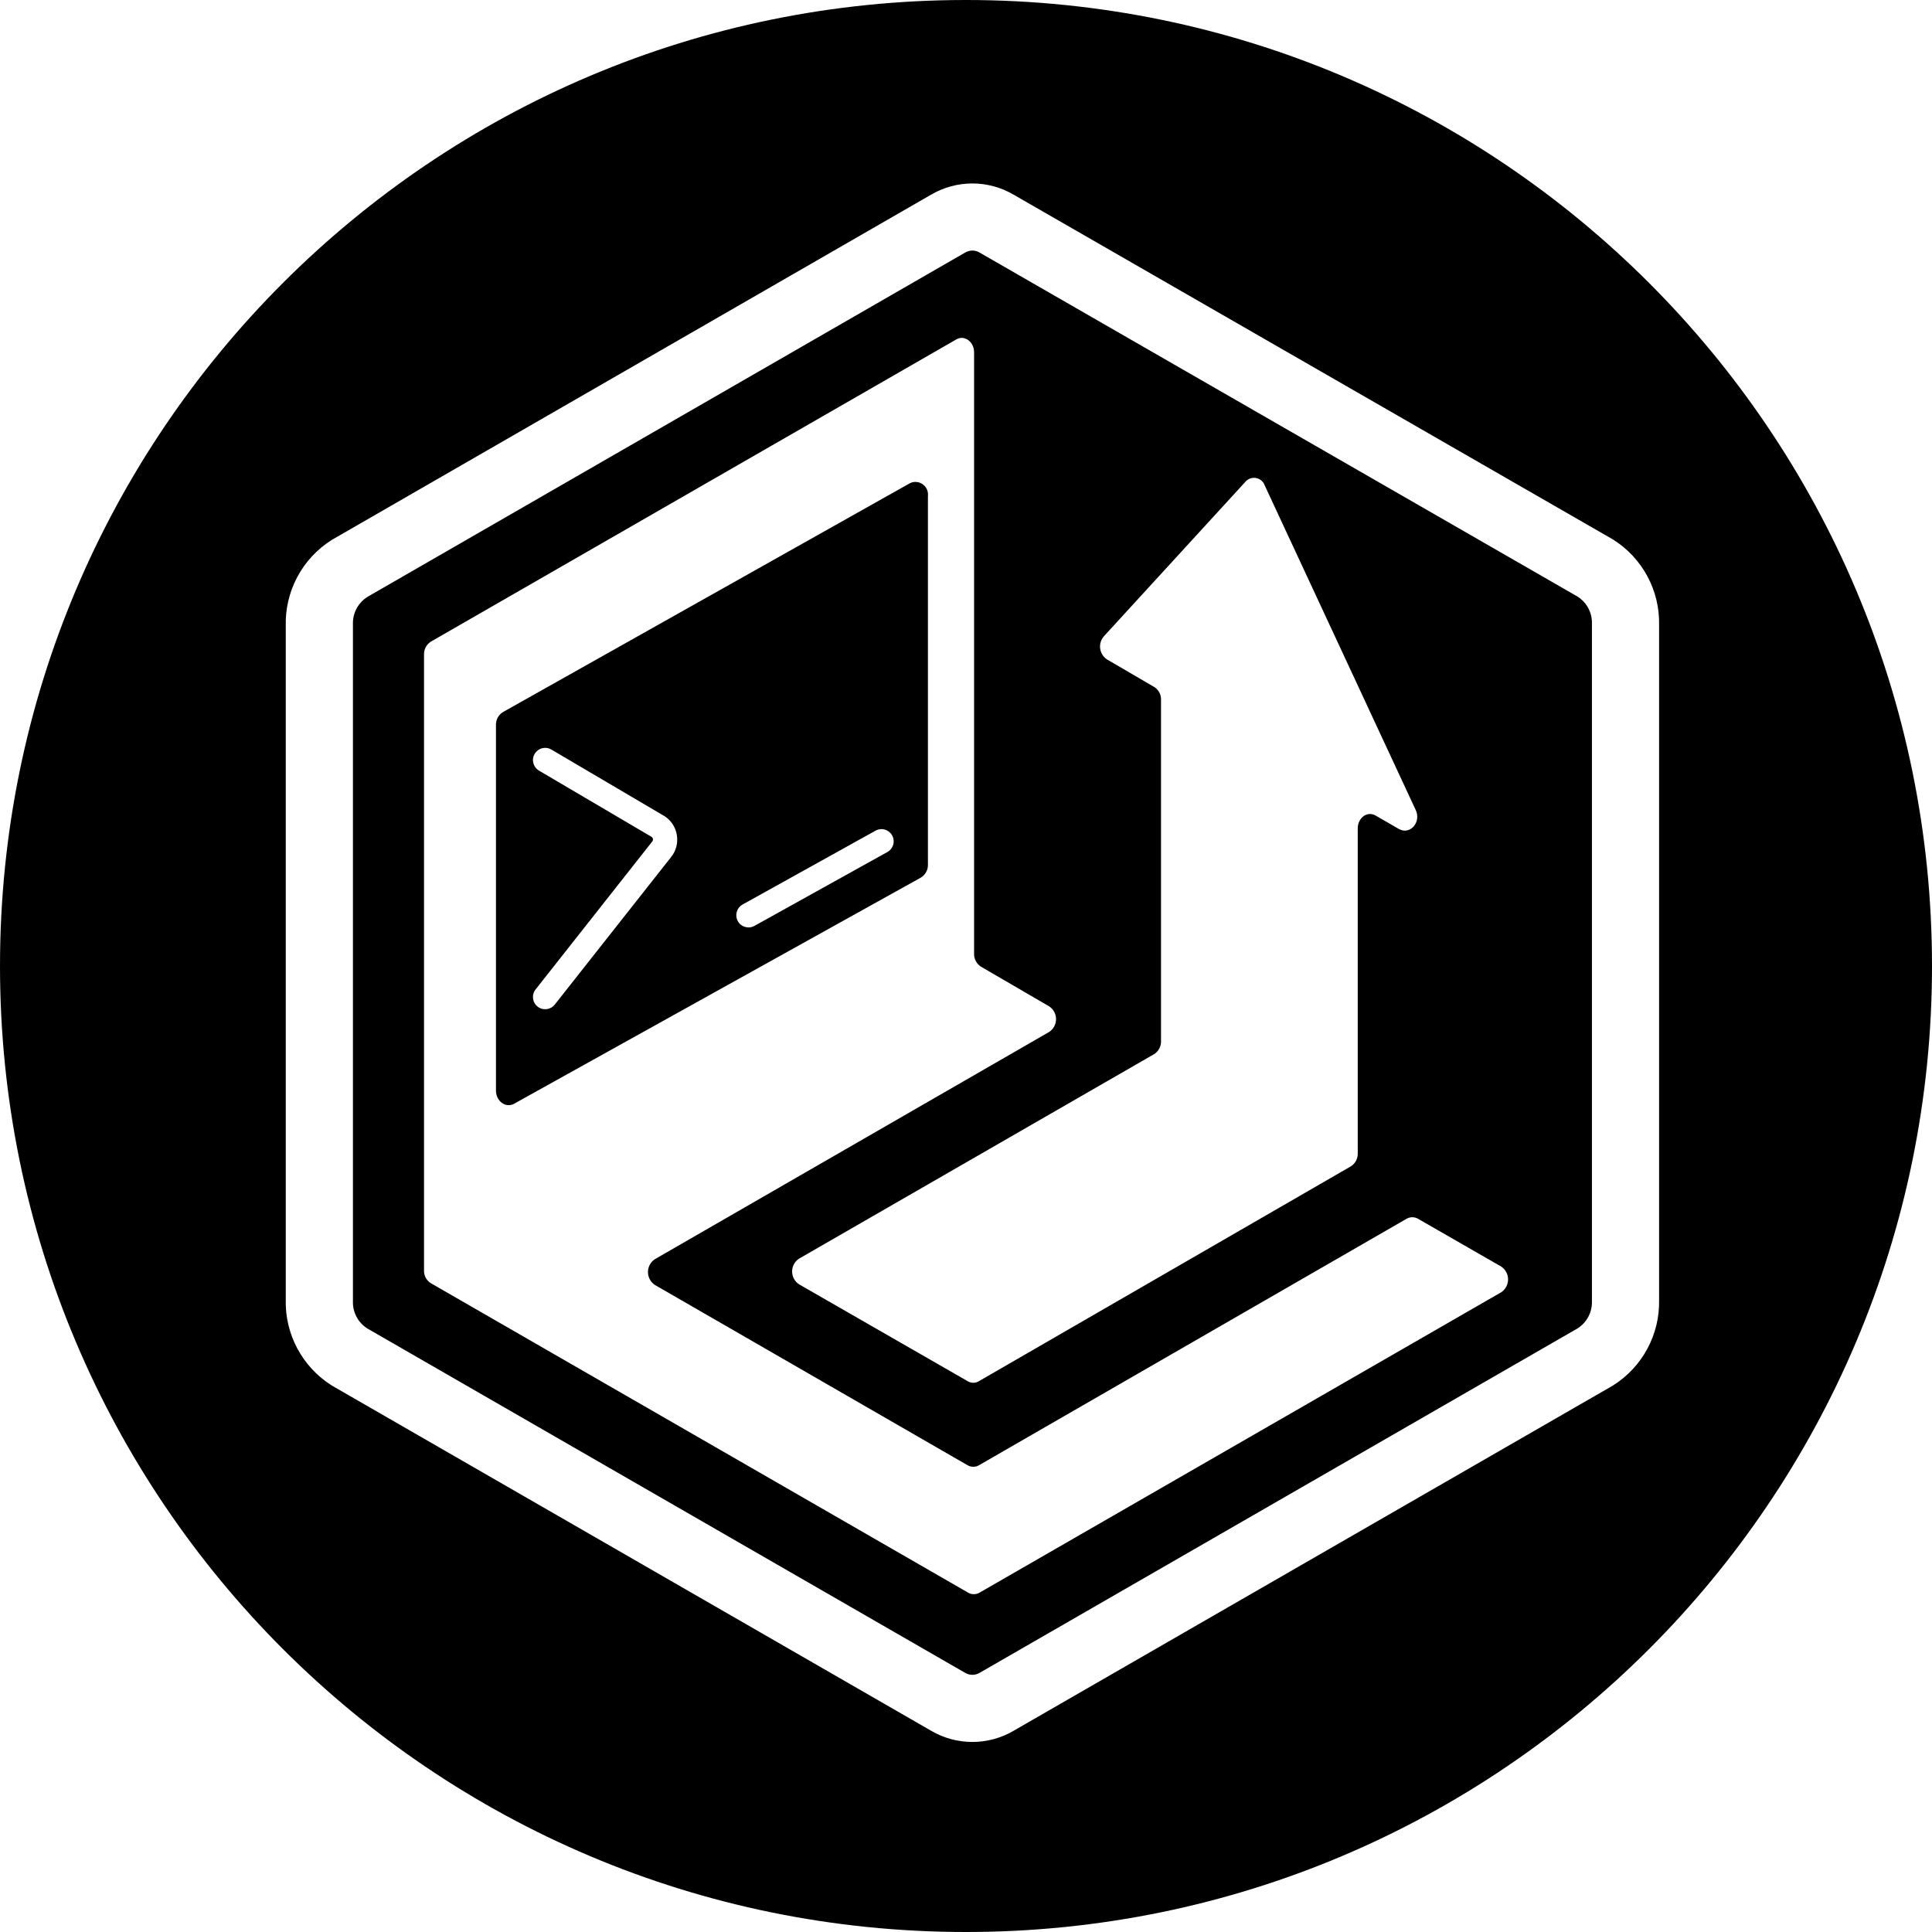
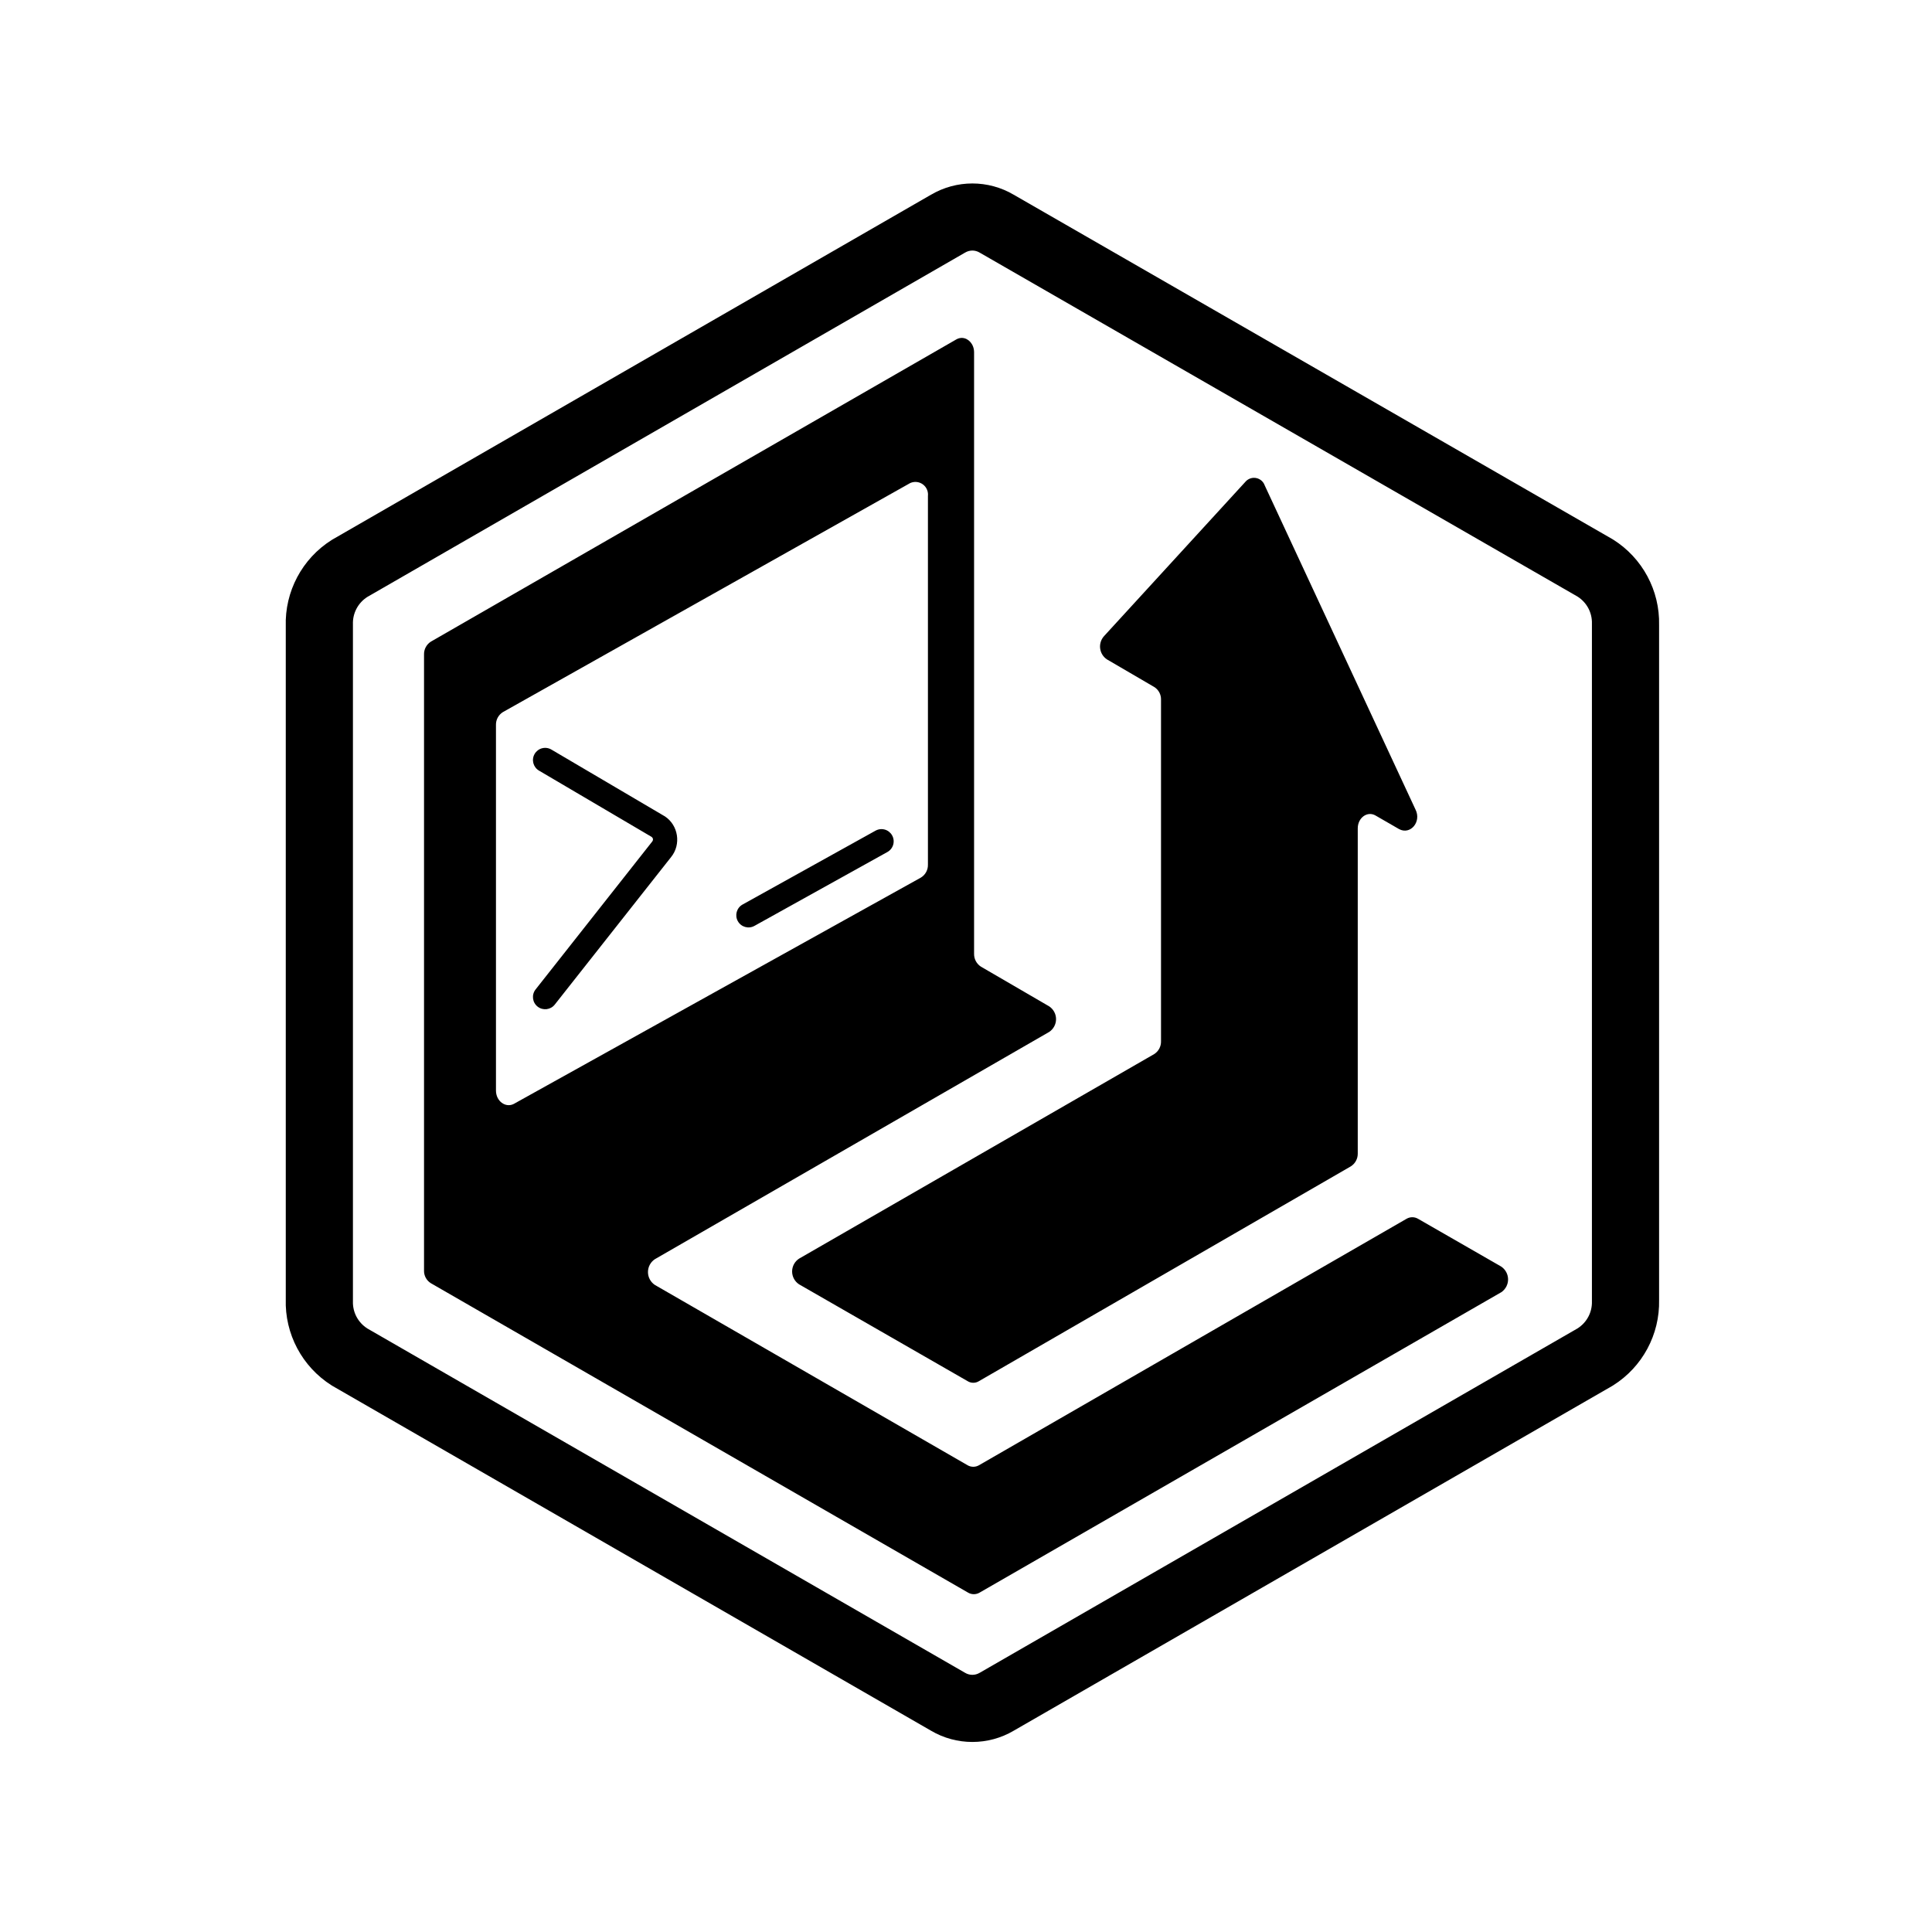
<svg xmlns="http://www.w3.org/2000/svg" viewBox="-25.14 -16.14 170 170" version="1.1" id="svg4" width="170" height="170">
  <defs id="defs1">
    <style id="style1">
      .cls-1,.cls-3,.cls-4{fill:none;stroke:#0fbc2f;stroke-linecap:round;}.cls-1,.cls-3{stroke-linejoin:round;}.cls-1{stroke-width:5.91px;}.cls-2{fill:#0fbc2f;}.cls-3,.cls-4{stroke-width:2.15px;}.cls-4{stroke-miterlimit:10;}
    </style>
  </defs>
-   <path id="circle1" style="display:inline;fill:#000000;fill-opacity:1" d="M 59.86 -16.14 A 85 85 0 0 0 -25.14 68.86 A 85 85 0 0 0 59.86 153.86 A 85 85 0 0 0 144.86 68.86 A 85 85 0 0 0 59.86 -16.14 z M 60.421 0.003 C 61.681 0.003 62.942 0.335 64.063 0.997 L 116.704 31.28 A 2.955 2.955 0 0 1 116.803 31.339 C 119.38 32.958 120.918 35.823 120.846 38.862 L 120.846 98.237 L 120.846 98.245 C 120.915 101.281 119.378 104.145 116.803 105.762 A 2.955 2.955 0 0 1 116.706 105.821 L 64.063 136.145 C 61.821 137.469 59.02 137.469 56.778 136.145 L 4.135 105.821 A 2.955 2.955 0 0 1 4.032 105.758 C 1.444 104.122 -0.092 101.227 0.006 98.167 L 0.006 38.975 C -0.092 35.915 1.444 33.02 4.032 31.383 A 2.955 2.955 0 0 1 4.135 31.321 L 56.805 0.979 L 56.778 0.997 C 57.899 0.335 59.16 0.003 60.421 0.003 z M 60.421 5.907 C 60.201 5.907 59.981 5.967 59.782 6.085 A 2.955 2.955 0 0 1 59.756 6.1 L 7.18 36.387 C 6.362 36.911 5.884 37.814 5.915 38.786 A 2.955 2.955 0 0 1 5.915 38.881 L 5.915 98.26 A 2.955 2.955 0 0 1 5.915 98.356 C 5.883 99.33 6.363 100.233 7.184 100.756 L 59.756 131.04 A 2.955 2.955 0 0 1 59.782 131.055 C 60.18 131.29 60.661 131.29 61.059 131.055 A 2.955 2.955 0 0 1 61.087 131.04 L 113.663 100.753 C 114.486 100.232 114.967 99.33 114.936 98.356 A 2.955 2.955 0 0 1 114.936 98.26 L 114.936 38.84 A 2.955 2.955 0 0 1 114.936 38.747 C 114.967 37.775 114.487 36.873 113.667 36.352 L 61.087 6.102 A 2.955 2.955 0 0 1 61.059 6.085 C 60.86 5.967 60.64 5.907 60.421 5.907 z M 59.413 13.596 C 59.459 13.593 59.504 13.593 59.549 13.596 C 60.092 13.635 60.571 14.155 60.571 14.86 L 60.571 67.79 A 1.31 1.31 0 0 0 61.18 68.921 L 67.18 72.411 A 1.35 1.35 0 0 1 67.18 74.661 L 32.479 94.661 A 1.36 1.36 0 0 0 32.479 96.921 L 60.001 112.79 A 1 1 0 0 0 61.001 112.79 L 98.63 91.1 A 1 1 0 0 1 99.63 91.1 L 106.94 95.299 A 1.36 1.36 0 0 1 106.969 97.559 L 61.049 124.001 A 1 1 0 0 1 60.049 124.001 L 12.77 96.77 A 1.27 1.27 0 0 1 12.171 95.649 L 12.171 41.45 A 1.3 1.3 0 0 1 12.77 40.321 L 59.001 13.729 C 59.136 13.65 59.275 13.607 59.413 13.596 z M 85.178 25.905 A 1 1 0 0 1 86.149 26.581 L 99.411 55.09 C 99.961 56.17 98.96 57.359 97.96 56.809 L 95.899 55.62 C 95.179 55.2 94.331 55.811 94.331 56.751 L 94.331 85.36 A 1.31 1.31 0 0 1 93.719 86.491 L 61.001 105.389 A 0.94 0.94 0 0 1 60.001 105.389 L 45.171 96.87 A 1.35 1.35 0 0 1 45.171 94.61 L 76.421 76.61 A 1.3 1.3 0 0 0 77.02 75.479 L 77.02 45.43 A 1.27 1.27 0 0 0 76.421 44.309 L 72.26 41.88 A 1.36 1.36 0 0 1 72.001 39.84 L 84.44 26.26 A 1 1 0 0 1 85.178 25.905 z M 55.395 26.266 A 1.11 1.11 0 0 0 54.94 26.37 L 19.11 46.52 A 1.29 1.29 0 0 0 18.501 47.649 L 18.501 79.821 C 18.501 80.751 19.339 81.361 20.059 81.001 L 55.889 61.081 A 1.29 1.29 0 0 0 56.51 59.94 L 56.51 27.501 A 1.11 1.11 0 0 0 55.395 26.266 z M 22.839 49.665 A 1.075 1.075 0 0 1 23.376 49.815 L 33.315 55.665 A 1.075 1.075 0 0 1 33.366 55.694 C 34.55 56.48 34.809 58.156 33.919 59.264 L 23.674 72.256 A 1.075 1.075 0 0 1 22.165 72.434 A 1.075 1.075 0 0 1 21.987 70.924 L 32.237 57.924 A 1.075 1.075 0 0 1 32.243 57.917 C 32.362 57.768 32.335 57.592 32.176 57.487 L 22.286 51.667 A 1.075 1.075 0 0 1 21.905 50.196 A 1.075 1.075 0 0 1 22.561 49.7 A 1.075 1.075 0 0 1 22.839 49.665 z M 52.438 56.815 A 1.075 1.075 0 0 1 52.715 56.856 A 1.075 1.075 0 0 1 53.36 57.368 A 1.075 1.075 0 0 1 52.942 58.831 L 41.243 65.331 A 1.075 1.075 0 0 1 39.782 64.913 A 1.075 1.075 0 0 1 40.198 63.452 L 51.899 56.952 A 1.075 1.075 0 0 1 52.438 56.815 z " />
+   <g id="g4" style="display:inline">
+     <path id="path1" style="baseline-shift:baseline;display:inline;overflow:visible;vector-effect:none;fill:#000000;stroke-linecap:round;stroke-linejoin:round;enable-background:accumulate;stop-color:#000000;stop-opacity:1;opacity:1;fill-opacity:1" d="M 60.421 0.003 C 59.16 0.003 57.899 0.335 56.778 0.997 L 56.805 0.979 L 4.135 31.321 A 2.955 2.955 0 0 0 4.032 31.383 C 1.444 33.02 -0.092 35.915 0.006 38.975 L 0.006 98.167 C -0.092 101.227 1.444 104.122 4.032 105.758 A 2.955 2.955 0 0 0 4.135 105.821 L 56.778 136.145 C 59.02 137.469 61.821 137.469 64.063 136.145 L 116.706 105.821 A 2.955 2.955 0 0 0 116.803 105.762 C 119.378 104.145 120.915 101.281 120.846 98.245 L 120.846 98.237 L 120.846 38.862 C 120.918 35.823 119.38 32.958 116.803 31.339 A 2.955 2.955 0 0 0 116.704 31.28 L 64.063 0.997 C 62.942 0.335 61.681 0.003 60.421 0.003 z M 60.421 5.907 C 60.64 5.907 60.86 5.967 61.059 6.085 A 2.955 2.955 0 0 0 61.087 6.102 L 113.667 36.352 C 114.487 36.873 114.967 37.775 114.936 38.747 A 2.955 2.955 0 0 0 114.936 38.84 L 114.936 98.26 A 2.955 2.955 0 0 0 114.936 98.356 C 114.967 99.33 114.486 100.232 113.663 100.753 L 61.087 131.04 A 2.955 2.955 0 0 0 61.059 131.055 C 60.661 131.29 60.18 131.29 59.782 131.055 A 2.955 2.955 0 0 0 59.756 131.04 L 7.184 100.756 C 6.363 100.233 5.883 99.33 5.915 98.356 A 2.955 2.955 0 0 0 5.915 98.26 L 5.915 38.881 A 2.955 2.955 0 0 0 5.915 38.786 C 5.884 37.814 6.362 36.911 7.18 36.387 L 59.756 6.1 A 2.955 2.955 0 0 0 59.782 6.085 C 59.981 5.967 60.201 5.907 60.421 5.907 z M 59.549 13.596 C 59.369 13.584 59.181 13.624 59.001 13.729 L 12.77 40.321 A 1.3 1.3 0 0 0 12.171 41.45 L 12.171 95.649 A 1.27 1.27 0 0 0 12.77 96.77 L 60.049 124.001 A 1 1 0 0 0 61.049 124.001 L 106.969 97.559 A 1.36 1.36 0 0 0 106.94 95.299 L 99.63 91.1 A 1 1 0 0 0 98.63 91.1 L 61.001 112.79 A 1 1 0 0 1 60.001 112.79 L 32.479 96.921 A 1.36 1.36 0 0 1 32.479 94.661 L 67.18 74.661 A 1.35 1.35 0 0 0 67.18 72.411 L 61.18 68.921 A 1.31 1.31 0 0 1 60.571 67.79 L 60.571 14.86 C 60.571 14.155 60.092 13.635 59.549 13.596 z M 85.178 25.905 A 1 1 0 0 0 84.44 26.26 L 72.001 39.84 A 1.36 1.36 0 0 0 72.26 41.88 L 76.421 44.309 A 1.27 1.27 0 0 1 77.02 45.43 L 77.02 75.479 A 1.3 1.3 0 0 1 76.421 76.61 L 45.171 94.61 A 1.35 1.35 0 0 0 45.171 96.87 L 60.001 105.389 A 0.94 0.94 0 0 0 61.001 105.389 L 93.719 86.491 A 1.31 1.31 0 0 0 94.331 85.36 L 94.331 56.751 C 94.331 55.811 95.179 55.2 95.899 55.62 L 97.96 56.809 C 98.96 57.359 99.961 56.17 99.411 55.09 L 86.149 26.581 A 1 1 0 0 0 85.178 25.905 z M 55.395 26.266 A 1.11 1.11 0 0 1 56.51 27.501 L 56.51 59.94 A 1.29 1.29 0 0 1 55.889 61.081 L 20.059 81.001 C 19.339 81.361 18.501 80.751 18.501 79.821 L 18.501 47.649 A 1.29 1.29 0 0 1 19.11 46.52 L 54.94 26.37 A 1.11 1.11 0 0 1 55.395 26.266 z M 22.839 49.665 A 1.075 1.075 0 0 0 22.561 49.7 A 1.075 1.075 0 0 0 21.905 50.196 A 1.075 1.075 0 0 0 22.286 51.667 L 32.176 57.487 C 32.335 57.592 32.362 57.768 32.243 57.917 A 1.075 1.075 0 0 0 32.237 57.924 L 21.987 70.924 A 1.075 1.075 0 0 0 22.165 72.434 A 1.075 1.075 0 0 0 23.674 72.256 L 33.919 59.264 C 34.809 58.156 34.55 56.48 33.366 55.694 A 1.075 1.075 0 0 0 33.315 55.665 L 23.376 49.815 A 1.075 1.075 0 0 0 22.839 49.665 z M 52.438 56.815 A 1.075 1.075 0 0 0 51.899 56.952 L 40.198 63.452 A 1.075 1.075 0 0 0 39.782 64.913 A 1.075 1.075 0 0 0 41.243 65.331 L 52.942 58.831 A 1.075 1.075 0 0 0 53.36 57.368 A 1.075 1.075 0 0 0 52.715 56.856 A 1.075 1.075 0 0 0 52.438 56.815 z " />
+   </g>
</svg>
